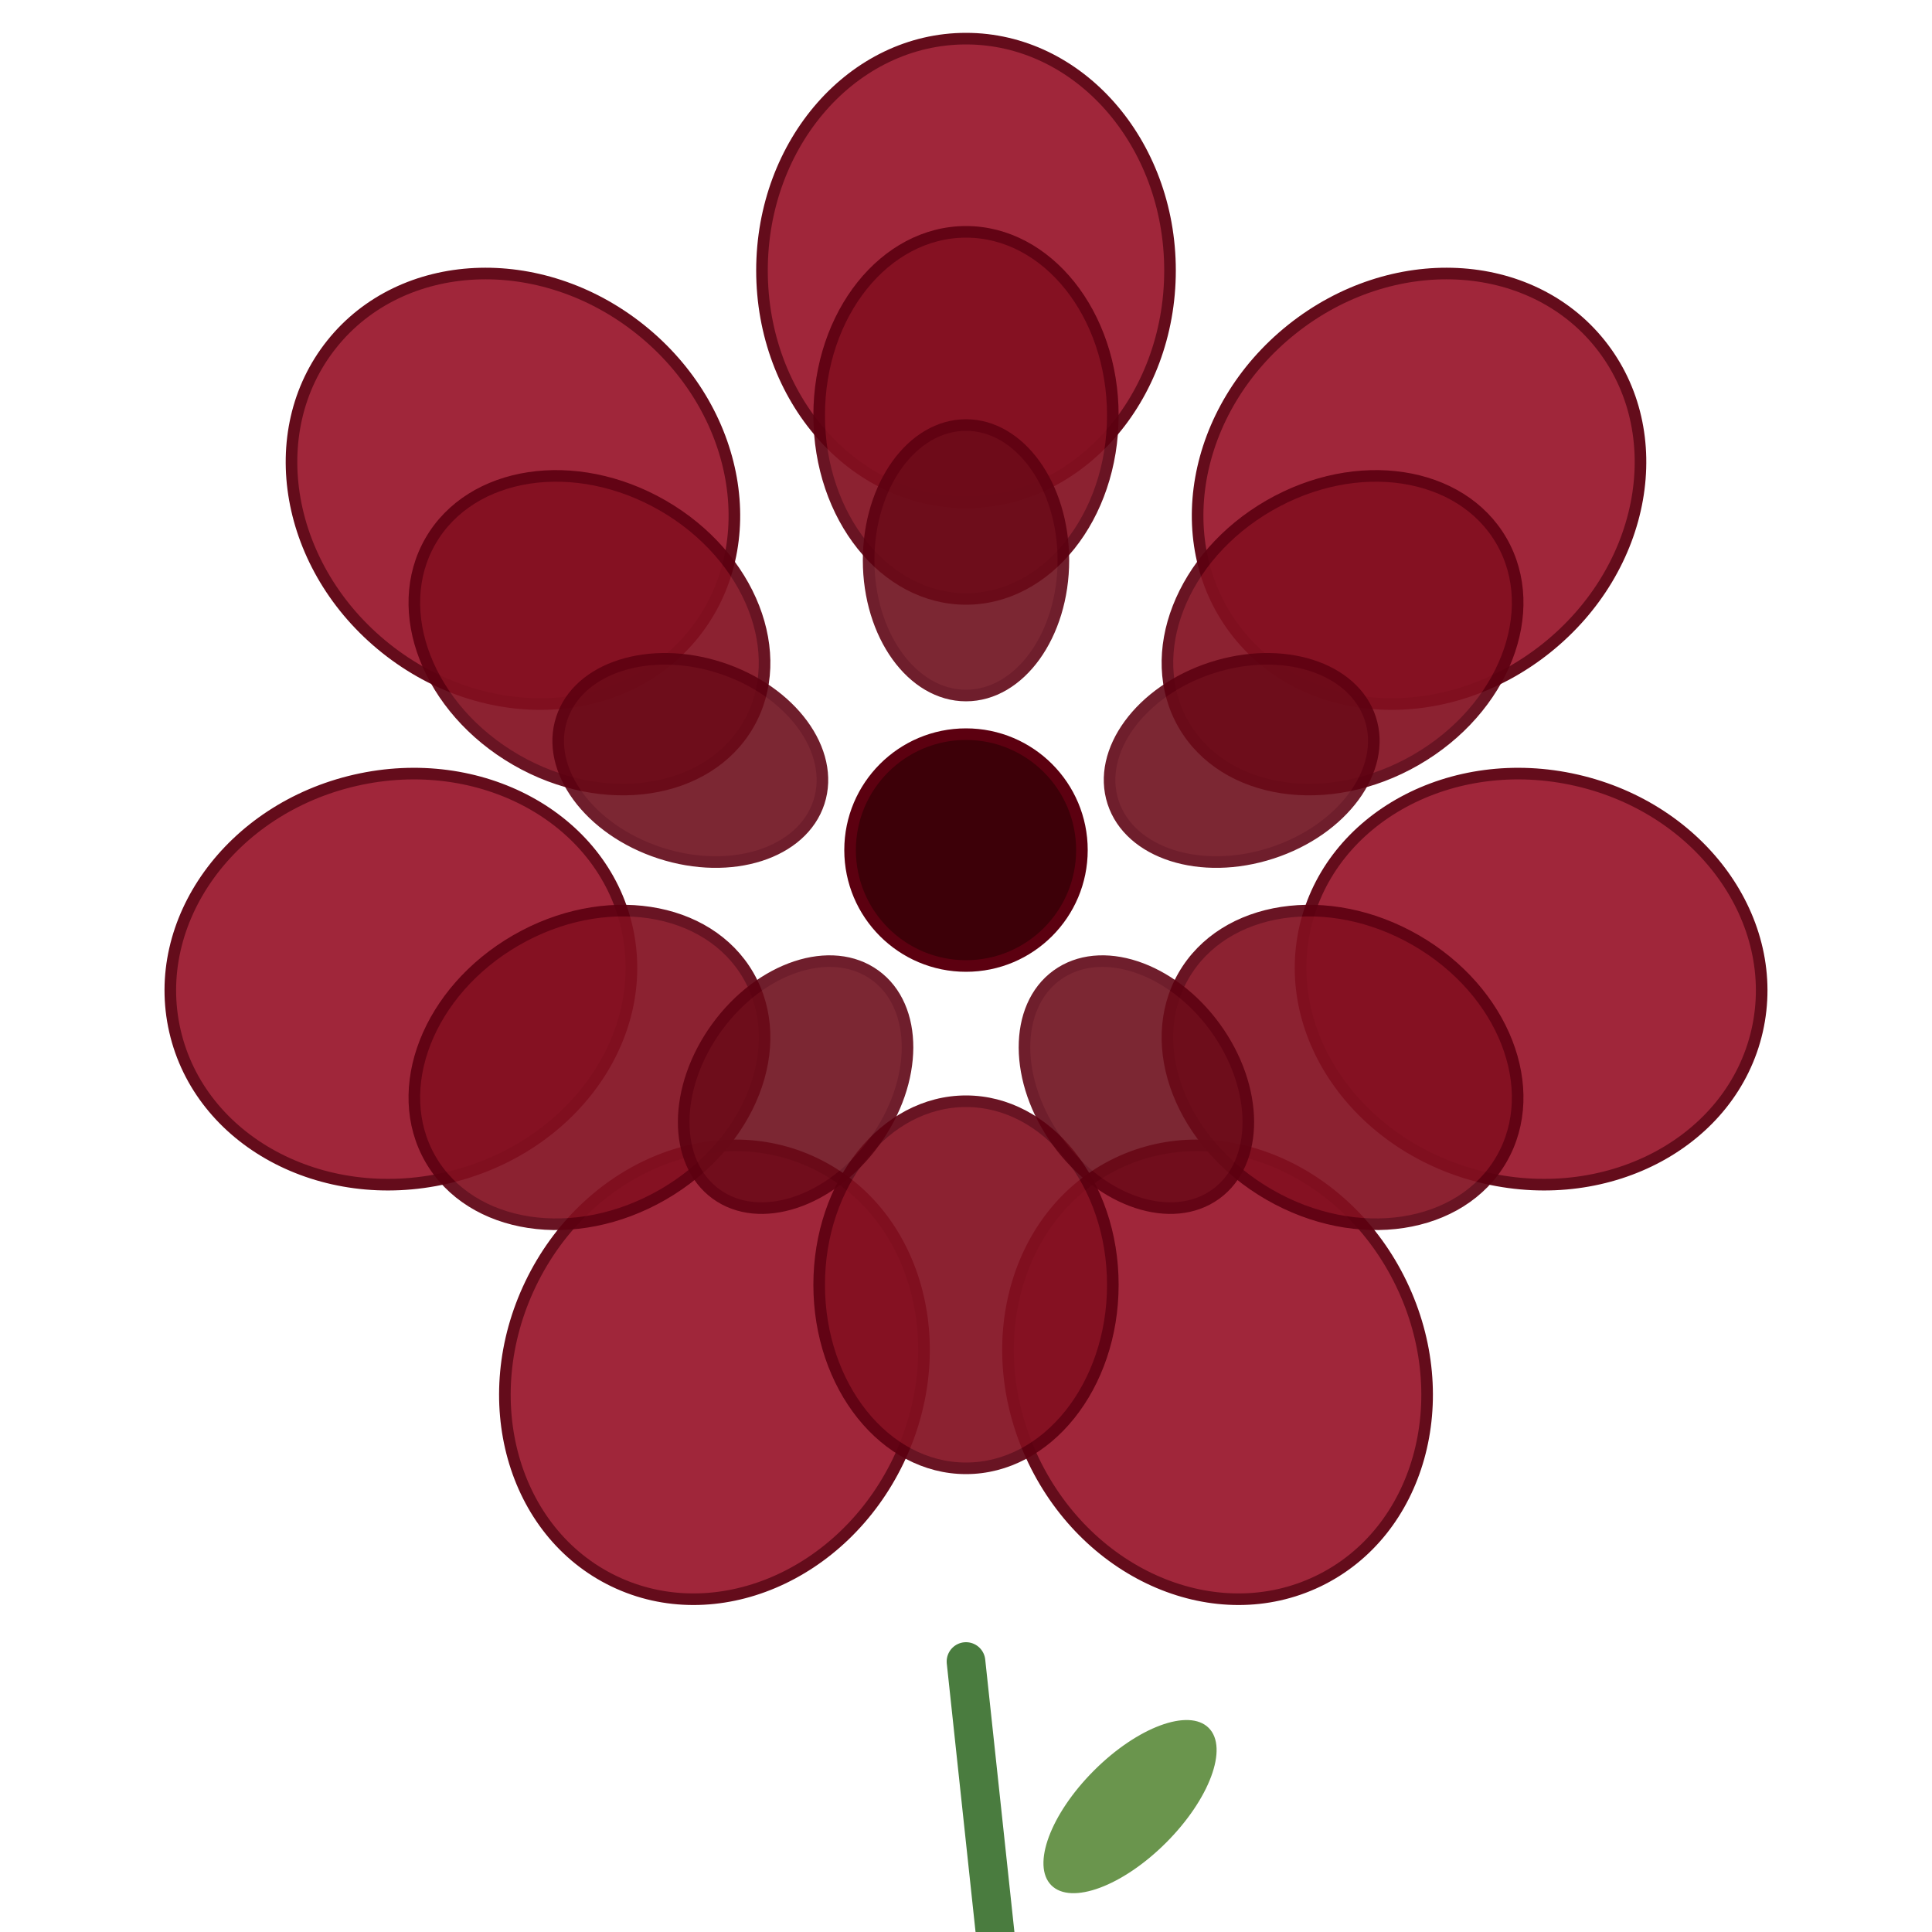
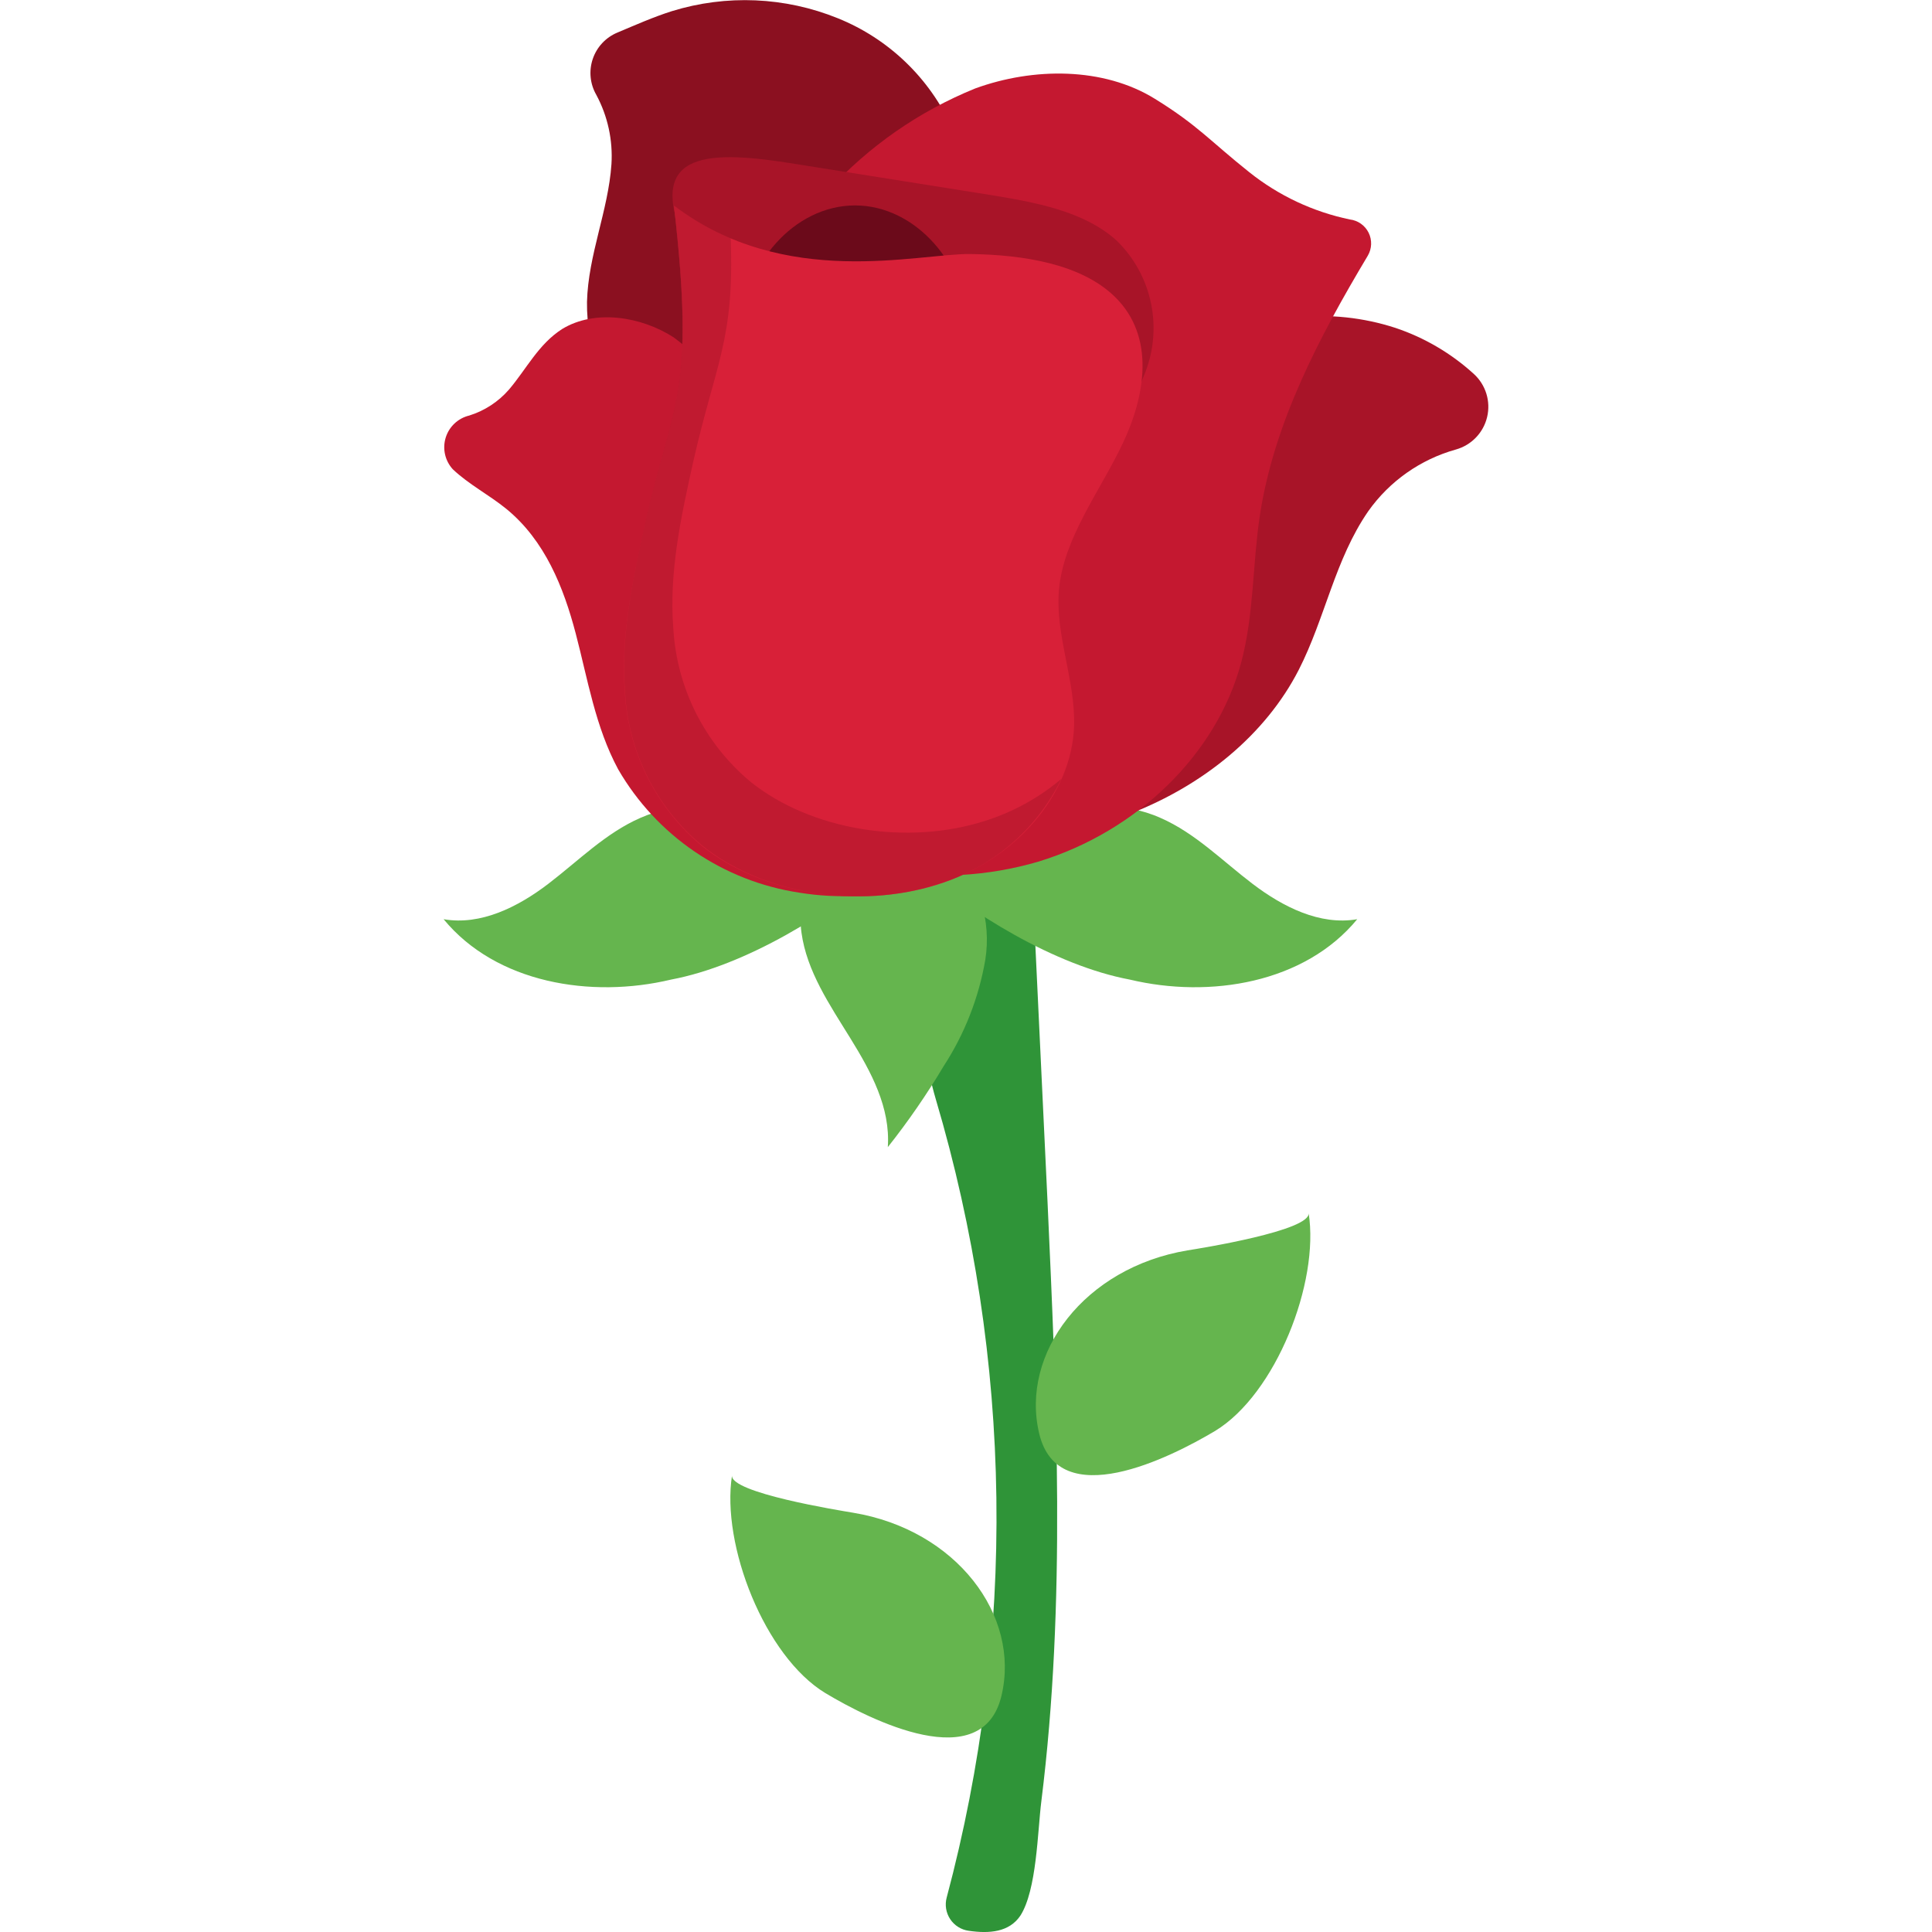
- <svg xmlns="http://www.w3.org/2000/svg" viewBox="0 0 100 100" width="100" height="100">
-   <line x1="50" y1="86" x2="53" y2="114" stroke="#4a7c3f" stroke-width="2" stroke-linecap="round" />
-   <ellipse cx="58.49" cy="93.51" rx="2.64" ry="5.76" transform="rotate(45.0 58.49 93.51)" fill="#5a8a3a" opacity="0.9" />
-   <ellipse cx="50.00" cy="14.00" rx="10.56" ry="12.00" transform="rotate(0.0 50.00 14.00)" fill="#9b1b30" stroke="#5c0010" stroke-width="0.6" opacity="0.95" />
-   <ellipse cx="73.45" cy="25.30" rx="10.56" ry="12.00" transform="rotate(51.4 73.45 25.30)" fill="#9b1b30" stroke="#5c0010" stroke-width="0.6" opacity="0.95" />
-   <ellipse cx="79.25" cy="50.68" rx="10.56" ry="12.00" transform="rotate(102.9 79.25 50.68)" fill="#9b1b30" stroke="#5c0010" stroke-width="0.6" opacity="0.95" />
-   <ellipse cx="63.02" cy="71.03" rx="10.56" ry="12.00" transform="rotate(154.3 63.02 71.03)" fill="#9b1b30" stroke="#5c0010" stroke-width="0.6" opacity="0.95" />
-   <ellipse cx="36.98" cy="71.03" rx="10.56" ry="12.00" transform="rotate(205.7 36.98 71.03)" fill="#9b1b30" stroke="#5c0010" stroke-width="0.6" opacity="0.95" />
-   <ellipse cx="20.75" cy="50.68" rx="10.56" ry="12.00" transform="rotate(257.1 20.75 50.68)" fill="#9b1b30" stroke="#5c0010" stroke-width="0.6" opacity="0.95" />
-   <ellipse cx="26.55" cy="25.30" rx="10.56" ry="12.00" transform="rotate(308.6 26.55 25.30)" fill="#9b1b30" stroke="#5c0010" stroke-width="0.6" opacity="0.95" />
-   <ellipse cx="50.00" cy="21.50" rx="7.60" ry="9.50" transform="rotate(0.0 50.00 21.50)" fill="#820f20" stroke="#5c0010" stroke-width="0.6" opacity="0.92" transform-origin="center" />
-   <ellipse cx="69.49" cy="32.75" rx="7.60" ry="9.50" transform="rotate(60.0 69.49 32.75)" fill="#820f20" stroke="#5c0010" stroke-width="0.6" opacity="0.92" transform-origin="center" />
-   <ellipse cx="69.49" cy="55.25" rx="7.60" ry="9.50" transform="rotate(120.0 69.49 55.25)" fill="#820f20" stroke="#5c0010" stroke-width="0.6" opacity="0.92" transform-origin="center" />
-   <ellipse cx="50.00" cy="66.50" rx="7.60" ry="9.50" transform="rotate(180.0 50.00 66.50)" fill="#820f20" stroke="#5c0010" stroke-width="0.6" opacity="0.92" transform-origin="center" />
-   <ellipse cx="30.51" cy="55.25" rx="7.60" ry="9.50" transform="rotate(240.0 30.51 55.25)" fill="#820f20" stroke="#5c0010" stroke-width="0.6" opacity="0.92" transform-origin="center" />
-   <ellipse cx="30.51" cy="32.75" rx="7.60" ry="9.50" transform="rotate(300.0 30.51 32.75)" fill="#820f20" stroke="#5c0010" stroke-width="0.6" opacity="0.92" transform-origin="center" />
-   <ellipse cx="50.00" cy="29.00" rx="5.04" ry="7.00" transform="rotate(0.0 50.00 29.00)" fill="#6b0a18" stroke="#5c0010" stroke-width="0.6" opacity="0.88" />
-   <ellipse cx="64.27" cy="39.36" rx="5.04" ry="7.00" transform="rotate(72.0 64.27 39.36)" fill="#6b0a18" stroke="#5c0010" stroke-width="0.6" opacity="0.88" />
-   <ellipse cx="58.82" cy="56.14" rx="5.04" ry="7.00" transform="rotate(144.0 58.82 56.14)" fill="#6b0a18" stroke="#5c0010" stroke-width="0.6" opacity="0.88" />
-   <ellipse cx="41.18" cy="56.14" rx="5.04" ry="7.00" transform="rotate(216.0 41.18 56.14)" fill="#6b0a18" stroke="#5c0010" stroke-width="0.6" opacity="0.88" />
-   <ellipse cx="35.73" cy="39.36" rx="5.04" ry="7.00" transform="rotate(288.0 35.73 39.36)" fill="#6b0a18" stroke="#5c0010" stroke-width="0.6" opacity="0.88" />
-   <circle cx="50" cy="44" r="6" fill="#3d0008" stroke="#5c0010" stroke-width="0.6" />
+ <svg xmlns="http://www.w3.org/2000/svg" id="Flat" height="512" viewBox="0 0 128 128" width="512">
+   <path d="m69.4 79.59-1.4-29.49-5.23 6c-2.81 2.56-1.51 4.44-1.68 9.47a22.78 22.78 0 0 0 .91 7.26 97.57 97.57 0 0 1 .72 52.89 1.76 1.76 0 0 0 1.46 2.2c1.38.2 2.68.09 3.42-1 1.09-1.7 1.14-5.57 1.39-7.57 1.65-13.2 1.01-26.52.41-39.76z" fill="#2f9438" />
+   <g fill="#65b54e">
+     <path d="m76.89 54.19c2.29 1 4.1 2.85 6.1 4.37s4.46 2.77 6.93 2.34c-3.48 4.23-9.75 5.27-15.07 4-4.95-.93-10.59-4.39-14.32-7.66 4.41-2.58 11.47-5.24 16.36-3.05z" />
+     <path d="m42.42 54.19c-2.29 1-4.11 2.85-6.1 4.37s-4.46 2.77-6.93 2.34c3.48 4.23 9.75 5.27 15.07 4 4.94-.93 10.58-4.39 14.32-7.66-4.41-2.58-11.43-5.24-16.36-3.05z" />
+     <path d="m53.1 61.79c.35 2.56 1.87 4.78 3.24 7s2.66 4.58 2.48 7.21a48.87 48.87 0 0 0 3.69-5.35 18.74 18.74 0 0 0 2.77-7.07 8.44 8.44 0 0 0 -2.15-7.06c-4.13-4.02-10.79-.14-10.03 5.27z" />
+   </g>
+   <path d="m63.08 8.48a14.09 14.09 0 0 0 -7.57-7.27 16.39 16.39 0 0 0 -11-.47c-1.23.39-2.42.92-3.61 1.42a2.9 2.9 0 0 0 -1.39 4.13 8.57 8.57 0 0 1 1 4.59c-.21 3.08-1.54 6-1.62 9.12a11.82 11.82 0 0 0 3.27 8.31 12.78 12.78 0 0 0 12.13 3.62c4.32-1.14 7.53-5.38 6.57-9.35z" fill="#8b1020" />
+   <path d="m49.52 27.88a18.09 18.09 0 0 0 -4.89-5.53c-2.14-1.38-5.21-1.88-7.39-.55-1.56 1-2.35 2.63-3.51 4a5.76 5.76 0 0 1 -2.64 1.73 2.16 2.16 0 0 0 -1.09 3.56c1.05 1 2.41 1.7 3.54 2.62 2.57 2.1 3.8 5.21 4.6 8.25s1.3 6.19 2.81 9a16.75 16.75 0 0 0 12 8.18 18.1 18.1 0 0 0 14.38-3.86z" fill="#c41830" />
+   <path d="m97.65 24.78a14.59 14.59 0 0 0 -5.21-3.06 16 16 0 0 0 -12.79 1.28l-20 31.69c10 3 22-1.72 26.4-10.32 1.75-3.43 2.39-7.3 4.6-10.5a10.61 10.61 0 0 1 5.81-4.09 2.94 2.94 0 0 0 1.19-5z" fill="#a81428" />
+   <path d="m82.77 11.41c-2.59-2.06-3.4-3.1-6.25-4.86-3.42-2.12-8.07-2.09-11.91-.69a27 27 0 0 0 -9.76 6.79l-5.61 41.15a22.73 22.73 0 0 0 19.54 3.29c6.57-2 11.83-7.13 13.45-13.19.85-3.17.75-6.47 1.23-9.69.92-6.13 3.89-11.8 7.16-17.27a1.6 1.6 0 0 0 -1.19-2.4 15.85 15.85 0 0 1 -6.66-3.13z" fill="#c41830" />
+   <path d="m65.57 12.91c3 .49 6.2 1.06 8.38 3a8.1 8.1 0 0 1 1.83 9c-1.17 3-3.71 5.47-6.53 7.43-2.44 1.69-5.46 3.15-8.49 2.61-2.55-.45-4.54-2.21-6.23-4-3.93-4.14-7.1-10-9.25-15.09-2.49-5.94 1.79-5.91 7.41-5z" fill="#a81428" />
+   <path d="m64.05 21.61a7.41 7.41 0 0 1 -14.81 0c0-4 3.32-8 7.41-8s7.4 4.03 7.4 8z" fill="#6b0a1a" />
+   <path d="m64.29 16.83c3.51.05 7.35.65 9.59 2.85 2.68 2.64 2 6.57.48 9.75s-3.89 6.22-4.2 9.63c-.27 3 1.1 6 1 9.07-.16 4.51-3.88 8.87-9.09 10.49s-11.59.62-15.56-2.57a14.26 14.26 0 0 1 -5.11-10.16c-.3-3.73.52-7.46 1.33-11.14 1.79-8.08 3.39-8.43 1.92-21.13 7.35 5.58 16.12 3.17 19.64 3.21z" fill="#d82038" />
+   <g opacity=".5">
+     <path d="m70.32 51.6a13.42 13.42 0 0 1 -8.25 7c-5.2 1.67-11.59.62-15.55-2.58a14.17 14.17 0 0 1 -5.11-10.16c-.3-3.74.51-7.45 1.32-11.14 1.79-8.08 3.38-8.42 1.91-21.13a17.49 17.49 0 0 0 3.77 2.17c.26 6.77-1 8.3-2.46 14.74-.82 3.68-1.64 7.41-1.34 11.14a14.29 14.29 0 0 0 5.12 10.16c4 3.2 10.35 4.25 15.55 2.58a14.67 14.67 0 0 0 5.04-2.78z" fill="#a81428" />
+   </g>
+   <path d="m86.7 80.36c.73 4.62-2.18 12-6.19 14.44-3 1.79-10.39 5.5-11.66.18s3-11 9.83-12.14c.83-.13 8.2-1.31 8.02-2.48z" fill="#65b54e" />
+   <path d="m48.5 97.74c-.73 4.62 2.17 12 6.18 14.43 3 1.8 10.4 5.51 11.67.18s-3-11-9.84-12.13c-.83-.14-8.2-1.32-8.01-2.48z" fill="#65b54e" />
</svg>
